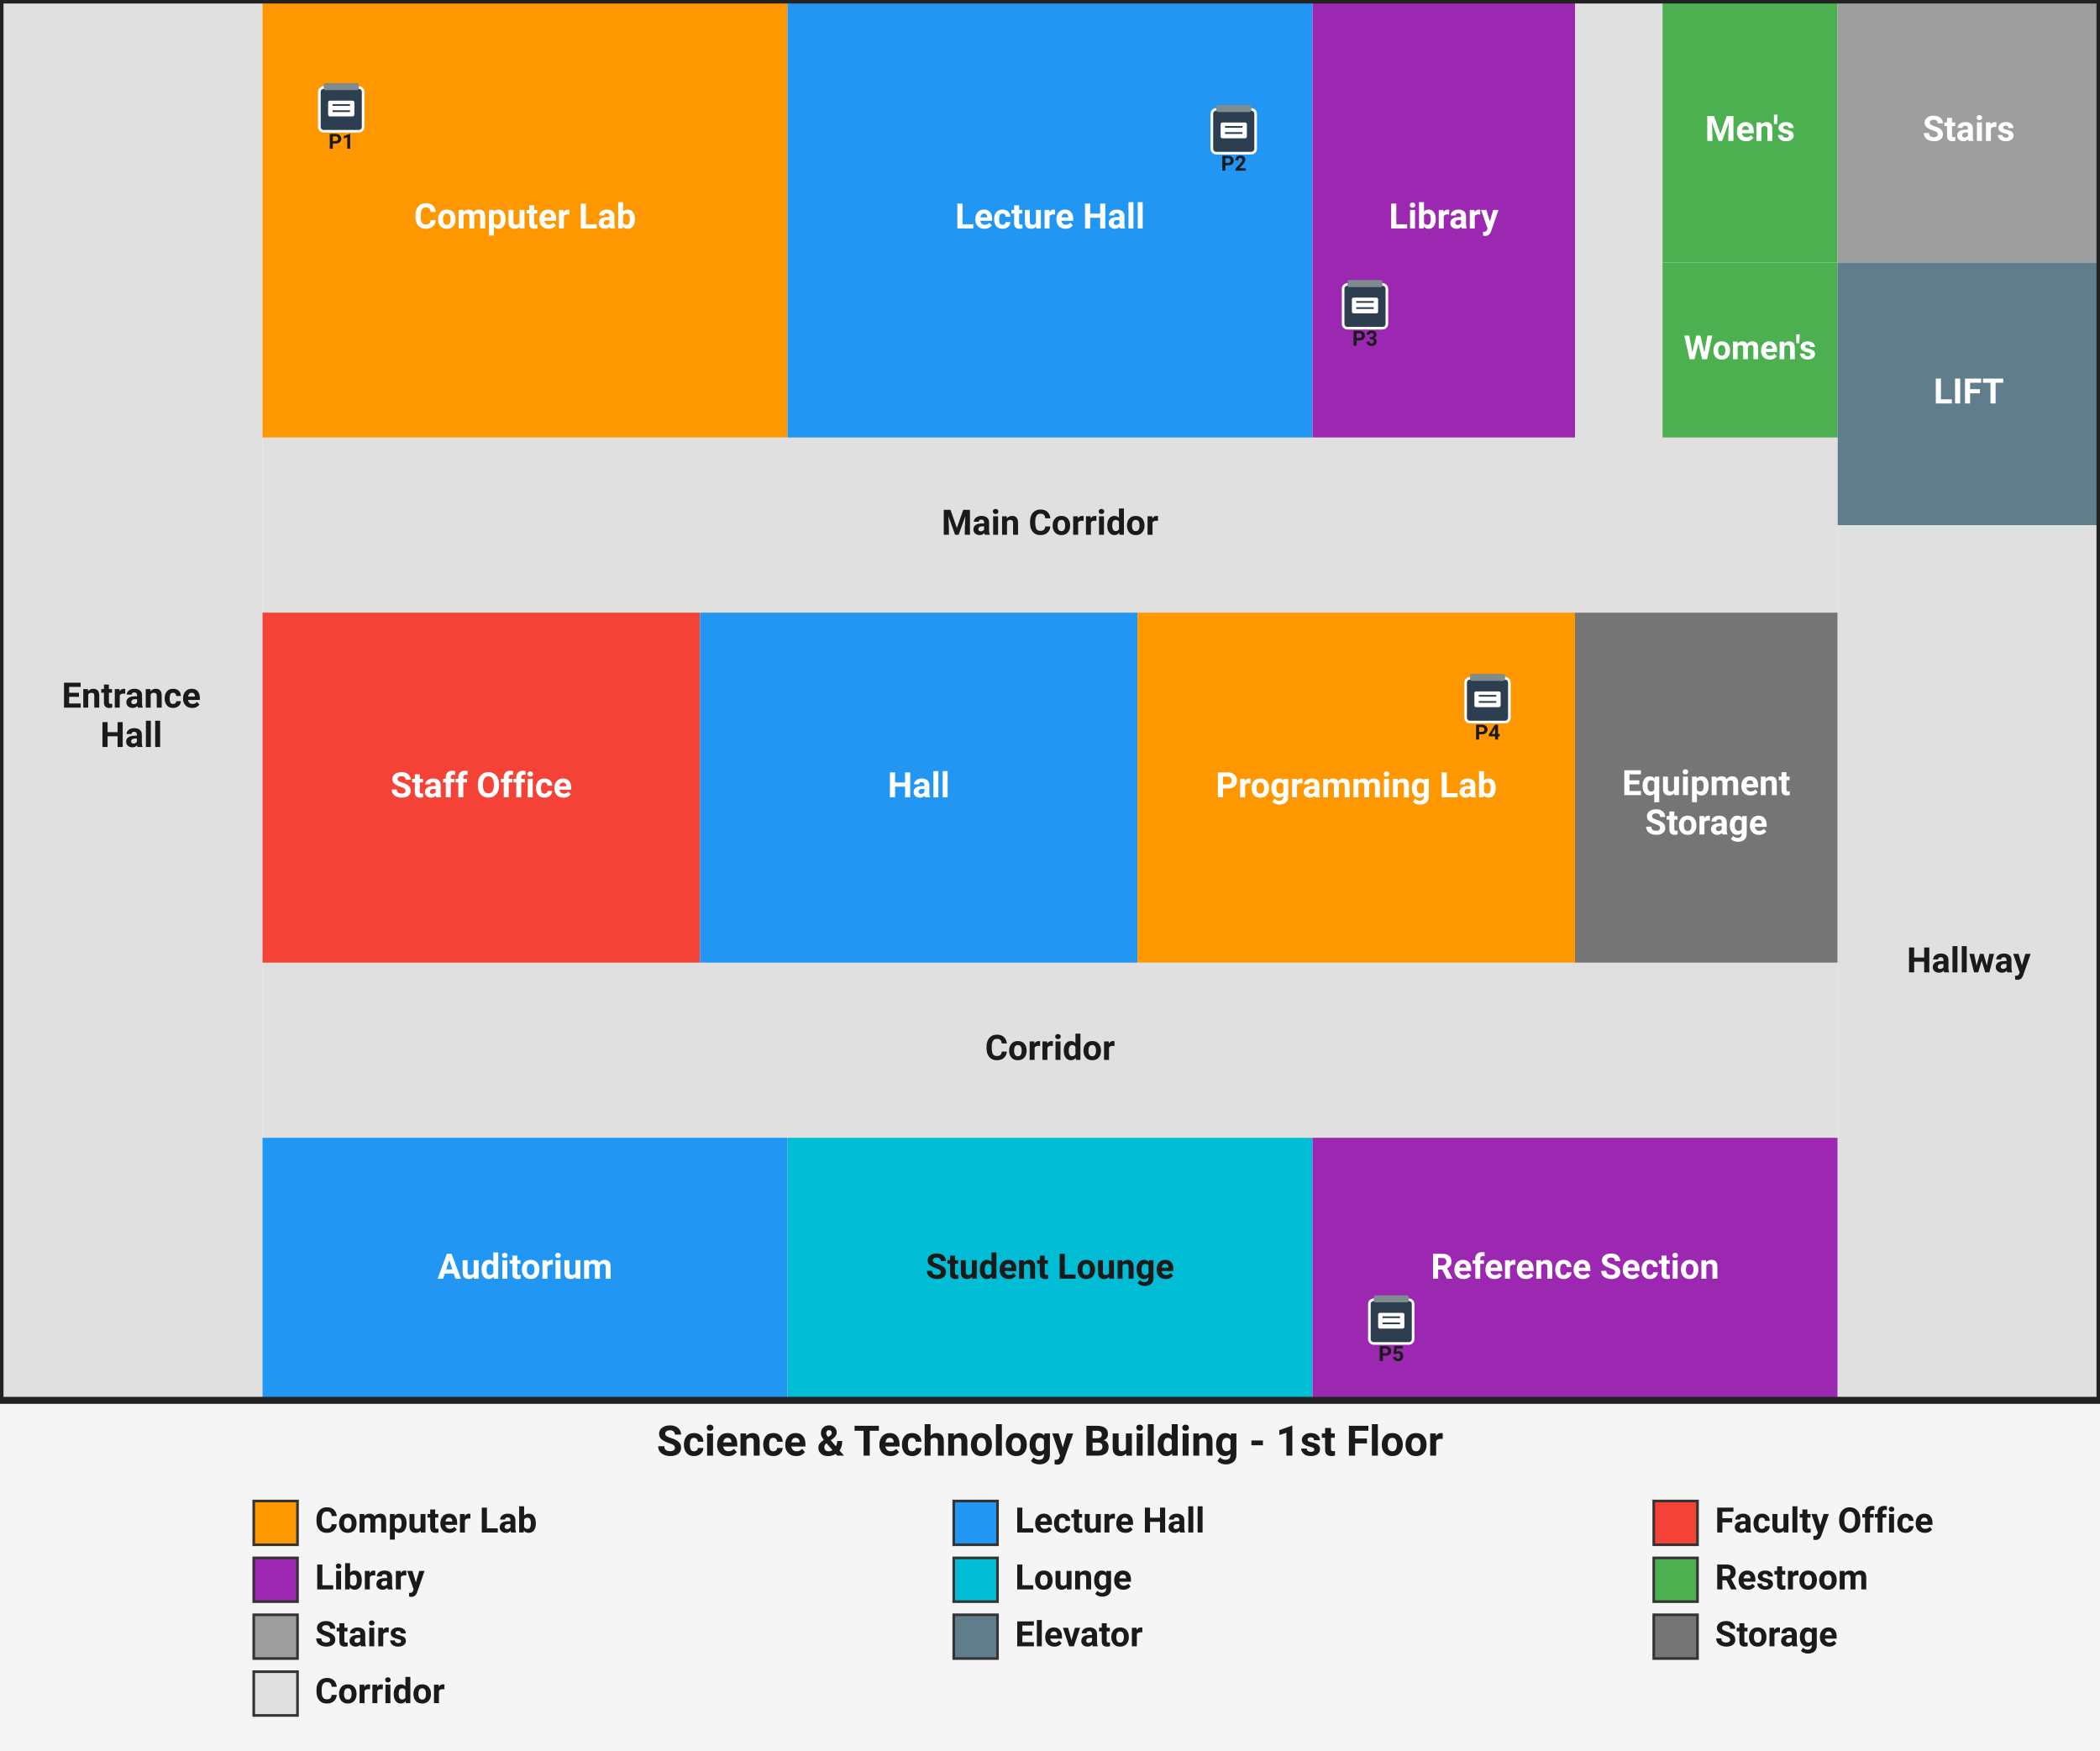
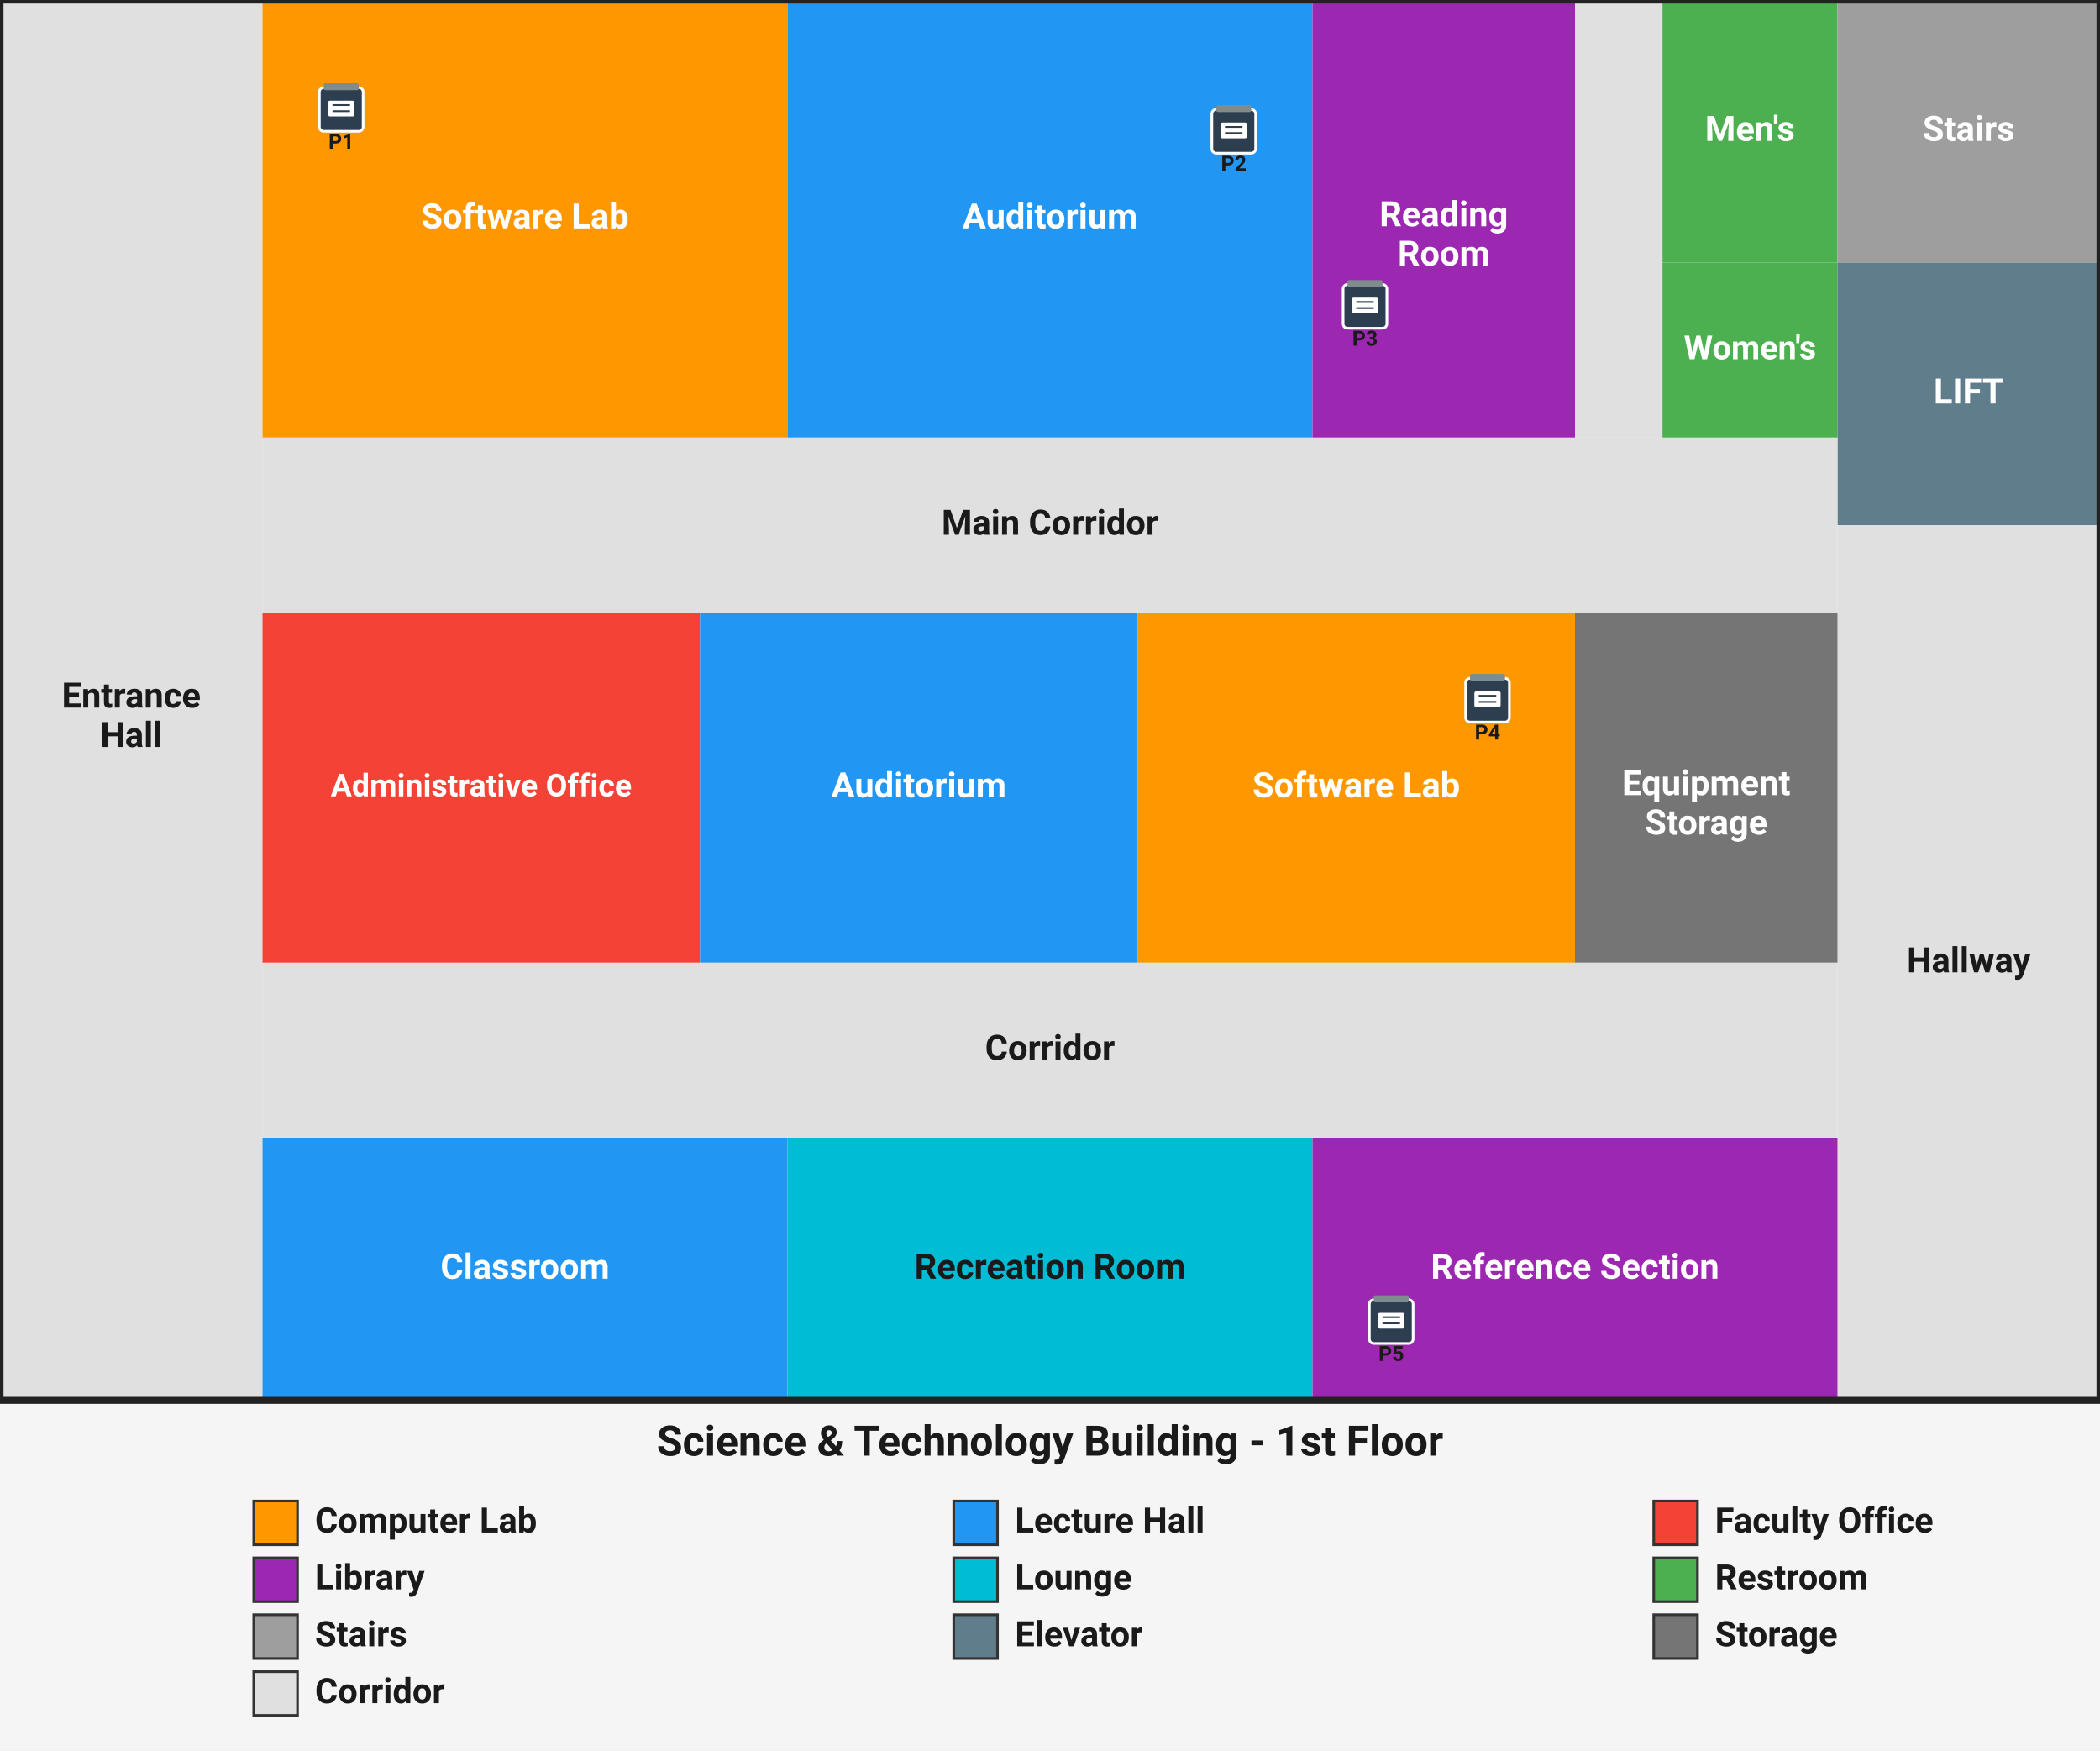
<svg xmlns="http://www.w3.org/2000/svg" viewBox="0 0 2400 2000" width="2400" height="2000" style="display:block; max-width:100%; height:auto;">
  <defs>
    <style>
      text { 
        -webkit-font-smoothing: antialiased;
        -moz-osx-font-smoothing: grayscale;
      }
    </style>
  </defs>
  <rect x="0" y="0" width="2400" height="2000" fill="#f5f5f5" />
  <rect x="0" y="0" width="300" height="1600" fill="#E0E0E0" stroke="none" />
  <g>
    <text x="150.0" y="797.5" font-family="Roboto,Segoe UI,Arial,sans-serif" font-size="40" font-weight="600" fill="#1a1a1a" text-anchor="middle" dominant-baseline="middle">
                  Entrance
                </text>
    <text x="150.0" y="842.5" font-family="Roboto,Segoe UI,Arial,sans-serif" font-size="40" font-weight="600" fill="#1a1a1a" text-anchor="middle" dominant-baseline="middle">
                  Hall
                </text>
  </g>
  <rect x="300" y="0" width="600" height="500" fill="#FF9800" stroke="none" />
  <text x="600.0" y="250.0" font-family="Roboto,Segoe UI,Arial,sans-serif" font-size="40" font-weight="600" fill="white" text-anchor="middle" dominant-baseline="middle">
-               Computer Lab
+               Software Lab
            </text>
  <rect x="900" y="0" width="600" height="500" fill="#2196F3" stroke="none" />
  <text x="1200.0" y="250.0" font-family="Roboto,Segoe UI,Arial,sans-serif" font-size="40" font-weight="600" fill="white" text-anchor="middle" dominant-baseline="middle">
-               Lecture Hall
+               Auditorium
            </text>
  <rect x="1500" y="0" width="300" height="500" fill="#9C27B0" stroke="none" />
-   <text x="1650.0" y="250.0" font-family="Roboto,Segoe UI,Arial,sans-serif" font-size="40" font-weight="600" fill="white" text-anchor="middle" dominant-baseline="middle">
-               Library
-             </text>
+   <g>
+     <text x="1650.0" y="247.5" font-family="Roboto,Segoe UI,Arial,sans-serif" font-size="40" font-weight="600" fill="white" text-anchor="middle" dominant-baseline="middle">
+                   Reading
+                 </text>
+     <text x="1650.0" y="292.5" font-family="Roboto,Segoe UI,Arial,sans-serif" font-size="40" font-weight="600" fill="white" text-anchor="middle" dominant-baseline="middle">
+                   Room
+                 </text>
+   </g>
  <rect x="1800" y="0" width="100" height="500" fill="#E0E0E0" stroke="none" />
  <rect x="1900" y="0" width="200" height="300" fill="#4CAF50" stroke="none" />
  <text x="2000.0" y="150.0" font-family="Roboto,Segoe UI,Arial,sans-serif" font-size="40" font-weight="600" fill="white" text-anchor="middle" dominant-baseline="middle">
              Men's
            </text>
  <rect x="1900" y="300" width="200" height="200" fill="#4CAF50" stroke="none" />
  <text x="2000.0" y="400.0" font-family="Roboto,Segoe UI,Arial,sans-serif" font-size="38" font-weight="600" fill="white" text-anchor="middle" dominant-baseline="middle">
              Women's
            </text>
  <rect x="2100" y="0" width="300" height="300" fill="#9E9E9E" stroke="none" />
  <text x="2250.0" y="150.0" font-family="Roboto,Segoe UI,Arial,sans-serif" font-size="40" font-weight="600" fill="white" text-anchor="middle" dominant-baseline="middle">
              Stairs
            </text>
  <rect x="2100" y="300" width="300" height="300" fill="#607D8B" stroke="none" />
  <text x="2250.0" y="450.0" font-family="Roboto,Segoe UI,Arial,sans-serif" font-size="40" font-weight="600" fill="white" text-anchor="middle" dominant-baseline="middle">
              LIFT
            </text>
  <rect x="2100" y="600" width="300" height="1000" fill="#E0E0E0" stroke="none" />
  <text x="2250.0" y="1100.0" font-family="Roboto,Segoe UI,Arial,sans-serif" font-size="40" font-weight="600" fill="#1a1a1a" text-anchor="middle" dominant-baseline="middle">
              Hallway
            </text>
  <rect x="300" y="500" width="1800" height="200" fill="#E0E0E0" stroke="none" />
  <text x="1200.0" y="600.0" font-family="Roboto,Segoe UI,Arial,sans-serif" font-size="40" font-weight="600" fill="#1a1a1a" text-anchor="middle" dominant-baseline="middle">
              Main Corridor
            </text>
  <rect x="1800" y="500" width="100" height="100" fill="#E0E0E0" stroke="none" />
  <rect x="300" y="700" width="500" height="400" fill="#F44336" stroke="none" />
-   <text x="550.0" y="900.0" font-family="Roboto,Segoe UI,Arial,sans-serif" font-size="40" font-weight="600" fill="white" text-anchor="middle" dominant-baseline="middle">
-               Staff Office
+   <text x="550.0" y="900.0" font-family="Roboto,Segoe UI,Arial,sans-serif" font-size="36" font-weight="600" fill="white" text-anchor="middle" dominant-baseline="middle">
+               Administrative Office
            </text>
  <rect x="800" y="700" width="500" height="400" fill="#2196F3" stroke="none" />
  <text x="1050.0" y="900.0" font-family="Roboto,Segoe UI,Arial,sans-serif" font-size="40" font-weight="600" fill="white" text-anchor="middle" dominant-baseline="middle">
-               Hall
+               Auditorium
            </text>
  <rect x="1300" y="700" width="500" height="400" fill="#FF9800" stroke="none" />
  <text x="1550.0" y="900.0" font-family="Roboto,Segoe UI,Arial,sans-serif" font-size="40" font-weight="600" fill="white" text-anchor="middle" dominant-baseline="middle">
-               Programming Lab
+               Software Lab
            </text>
  <rect x="1800" y="700" width="300" height="400" fill="#757575" stroke="none" />
  <g>
    <text x="1950.0" y="897.5" font-family="Roboto,Segoe UI,Arial,sans-serif" font-size="40" font-weight="600" fill="white" text-anchor="middle" dominant-baseline="middle">
                  Equipment
                </text>
    <text x="1950.0" y="942.5" font-family="Roboto,Segoe UI,Arial,sans-serif" font-size="40" font-weight="600" fill="white" text-anchor="middle" dominant-baseline="middle">
                  Storage
                </text>
  </g>
  <rect x="300" y="1100" width="1800" height="200" fill="#E0E0E0" stroke="none" />
  <text x="1200.0" y="1200.0" font-family="Roboto,Segoe UI,Arial,sans-serif" font-size="40" font-weight="600" fill="#1a1a1a" text-anchor="middle" dominant-baseline="middle">
              Corridor
            </text>
  <rect x="300" y="1300" width="600" height="300" fill="#2196F3" stroke="none" />
  <text x="600.0" y="1450.0" font-family="Roboto,Segoe UI,Arial,sans-serif" font-size="40" font-weight="600" fill="white" text-anchor="middle" dominant-baseline="middle">
-               Auditorium
+               Classroom
            </text>
  <rect x="900" y="1300" width="600" height="300" fill="#00BCD4" stroke="none" />
  <text x="1200.0" y="1450.0" font-family="Roboto,Segoe UI,Arial,sans-serif" font-size="40" font-weight="600" fill="#1a1a1a" text-anchor="middle" dominant-baseline="middle">
-               Student Lounge
+               Recreation Room
            </text>
  <rect x="1500" y="1300" width="600" height="300" fill="#9C27B0" stroke="none" />
  <text x="1800.0" y="1450.0" font-family="Roboto,Segoe UI,Arial,sans-serif" font-size="40" font-weight="600" fill="white" text-anchor="middle" dominant-baseline="middle">
              Reference Section
            </text>
  <rect x="365.0" y="100.0" width="50" height="50" fill="#2C3E50" stroke="#FFF" stroke-width="3" rx="5" />
  <rect x="370.0" y="95.0" width="40" height="8" fill="#7F8C8D" rx="2" />
  <rect x="375.0" y="115.0" width="30" height="18" fill="white" rx="2" />
  <line x1="380.0" y1="120.0" x2="400.0" y2="120.0" stroke="#2C3E50" stroke-width="2" />
  <line x1="380.0" y1="127.0" x2="400.0" y2="127.0" stroke="#2C3E50" stroke-width="2" />
  <text x="390.0" y="170.0" font-family="Roboto,Segoe UI,Arial,sans-serif" font-size="24" font-weight="700" fill="#1a1a1a" text-anchor="middle">
      P1
    </text>
  <rect x="1385.0" y="125.0" width="50" height="50" fill="#2C3E50" stroke="#FFF" stroke-width="3" rx="5" />
  <rect x="1390.0" y="120.0" width="40" height="8" fill="#7F8C8D" rx="2" />
  <rect x="1395.0" y="140.0" width="30" height="18" fill="white" rx="2" />
  <line x1="1400.0" y1="145.0" x2="1420.0" y2="145.0" stroke="#2C3E50" stroke-width="2" />
  <line x1="1400.0" y1="152.0" x2="1420.0" y2="152.0" stroke="#2C3E50" stroke-width="2" />
  <text x="1410.0" y="195.0" font-family="Roboto,Segoe UI,Arial,sans-serif" font-size="24" font-weight="700" fill="#1a1a1a" text-anchor="middle">
      P2
    </text>
  <rect x="1535.0" y="325.0" width="50" height="50" fill="#2C3E50" stroke="#FFF" stroke-width="3" rx="5" />
  <rect x="1540.0" y="320.0" width="40" height="8" fill="#7F8C8D" rx="2" />
  <rect x="1545.0" y="340.0" width="30" height="18" fill="white" rx="2" />
  <line x1="1550.0" y1="345.0" x2="1570.0" y2="345.0" stroke="#2C3E50" stroke-width="2" />
  <line x1="1550.0" y1="352.0" x2="1570.0" y2="352.0" stroke="#2C3E50" stroke-width="2" />
  <text x="1560.0" y="395.0" font-family="Roboto,Segoe UI,Arial,sans-serif" font-size="24" font-weight="700" fill="#1a1a1a" text-anchor="middle">
      P3
    </text>
  <rect x="1675.0" y="775.0" width="50" height="50" fill="#2C3E50" stroke="#FFF" stroke-width="3" rx="5" />
  <rect x="1680.0" y="770.0" width="40" height="8" fill="#7F8C8D" rx="2" />
  <rect x="1685.0" y="790.0" width="30" height="18" fill="white" rx="2" />
  <line x1="1690.0" y1="795.0" x2="1710.0" y2="795.0" stroke="#2C3E50" stroke-width="2" />
  <line x1="1690.0" y1="802.0" x2="1710.0" y2="802.0" stroke="#2C3E50" stroke-width="2" />
  <text x="1700.0" y="845.0" font-family="Roboto,Segoe UI,Arial,sans-serif" font-size="24" font-weight="700" fill="#1a1a1a" text-anchor="middle">
      P4
    </text>
  <rect x="1565.0" y="1485.0" width="50" height="50" fill="#2C3E50" stroke="#FFF" stroke-width="3" rx="5" />
  <rect x="1570.0" y="1480.0" width="40" height="8" fill="#7F8C8D" rx="2" />
  <rect x="1575.0" y="1500.0" width="30" height="18" fill="white" rx="2" />
  <line x1="1580.0" y1="1505.0" x2="1600.0" y2="1505.0" stroke="#2C3E50" stroke-width="2" />
  <line x1="1580.0" y1="1512.0" x2="1600.0" y2="1512.0" stroke="#2C3E50" stroke-width="2" />
  <text x="1590.0" y="1555.0" font-family="Roboto,Segoe UI,Arial,sans-serif" font-size="24" font-weight="700" fill="#1a1a1a" text-anchor="middle">
      P5
    </text>
  <rect x="0" y="0" width="2400" height="1600" fill="none" stroke="#222" stroke-width="8" />
  <text x="1200.0" y="1650" font-family="Roboto,Segoe UI,Arial,sans-serif" font-size="48" font-weight="700" fill="#1a1a1a" text-anchor="middle" dominant-baseline="middle">
          Science &amp; Technology Building - 1st Floor
        </text>
  <rect x="290.0" y="1715.0" width="50" height="50" fill="#FF9800" stroke="#333" stroke-width="3" />
  <text x="360.0" y="1740" font-family="Roboto,Segoe UI,Arial,sans-serif" font-size="40" font-weight="700" fill="#1a1a1a" text-anchor="start" dominant-baseline="middle">
          Computer Lab
        </text>
  <rect x="1090.0" y="1715.0" width="50" height="50" fill="#2196F3" stroke="#333" stroke-width="3" />
  <text x="1160.0" y="1740" font-family="Roboto,Segoe UI,Arial,sans-serif" font-size="40" font-weight="700" fill="#1a1a1a" text-anchor="start" dominant-baseline="middle">
          Lecture Hall
        </text>
  <rect x="1890.0" y="1715.0" width="50" height="50" fill="#F44336" stroke="#333" stroke-width="3" />
  <text x="1960.0" y="1740" font-family="Roboto,Segoe UI,Arial,sans-serif" font-size="40" font-weight="700" fill="#1a1a1a" text-anchor="start" dominant-baseline="middle">
          Faculty Office
        </text>
  <rect x="290.0" y="1780.0" width="50" height="50" fill="#9C27B0" stroke="#333" stroke-width="3" />
  <text x="360.0" y="1805" font-family="Roboto,Segoe UI,Arial,sans-serif" font-size="40" font-weight="700" fill="#1a1a1a" text-anchor="start" dominant-baseline="middle">
          Library
        </text>
  <rect x="1090.0" y="1780.0" width="50" height="50" fill="#00BCD4" stroke="#333" stroke-width="3" />
  <text x="1160.0" y="1805" font-family="Roboto,Segoe UI,Arial,sans-serif" font-size="40" font-weight="700" fill="#1a1a1a" text-anchor="start" dominant-baseline="middle">
          Lounge
        </text>
  <rect x="1890.0" y="1780.0" width="50" height="50" fill="#4CAF50" stroke="#333" stroke-width="3" />
  <text x="1960.0" y="1805" font-family="Roboto,Segoe UI,Arial,sans-serif" font-size="40" font-weight="700" fill="#1a1a1a" text-anchor="start" dominant-baseline="middle">
          Restroom
        </text>
  <rect x="290.0" y="1845.0" width="50" height="50" fill="#9E9E9E" stroke="#333" stroke-width="3" />
  <text x="360.0" y="1870" font-family="Roboto,Segoe UI,Arial,sans-serif" font-size="40" font-weight="700" fill="#1a1a1a" text-anchor="start" dominant-baseline="middle">
          Stairs
        </text>
  <rect x="1090.0" y="1845.0" width="50" height="50" fill="#607D8B" stroke="#333" stroke-width="3" />
  <text x="1160.0" y="1870" font-family="Roboto,Segoe UI,Arial,sans-serif" font-size="40" font-weight="700" fill="#1a1a1a" text-anchor="start" dominant-baseline="middle">
          Elevator
        </text>
  <rect x="1890.0" y="1845.0" width="50" height="50" fill="#757575" stroke="#333" stroke-width="3" />
  <text x="1960.0" y="1870" font-family="Roboto,Segoe UI,Arial,sans-serif" font-size="40" font-weight="700" fill="#1a1a1a" text-anchor="start" dominant-baseline="middle">
          Storage
        </text>
  <rect x="290.0" y="1910.0" width="50" height="50" fill="#E0E0E0" stroke="#333" stroke-width="3" />
  <text x="360.0" y="1935" font-family="Roboto,Segoe UI,Arial,sans-serif" font-size="40" font-weight="700" fill="#1a1a1a" text-anchor="start" dominant-baseline="middle">
          Corridor
        </text>
</svg>
